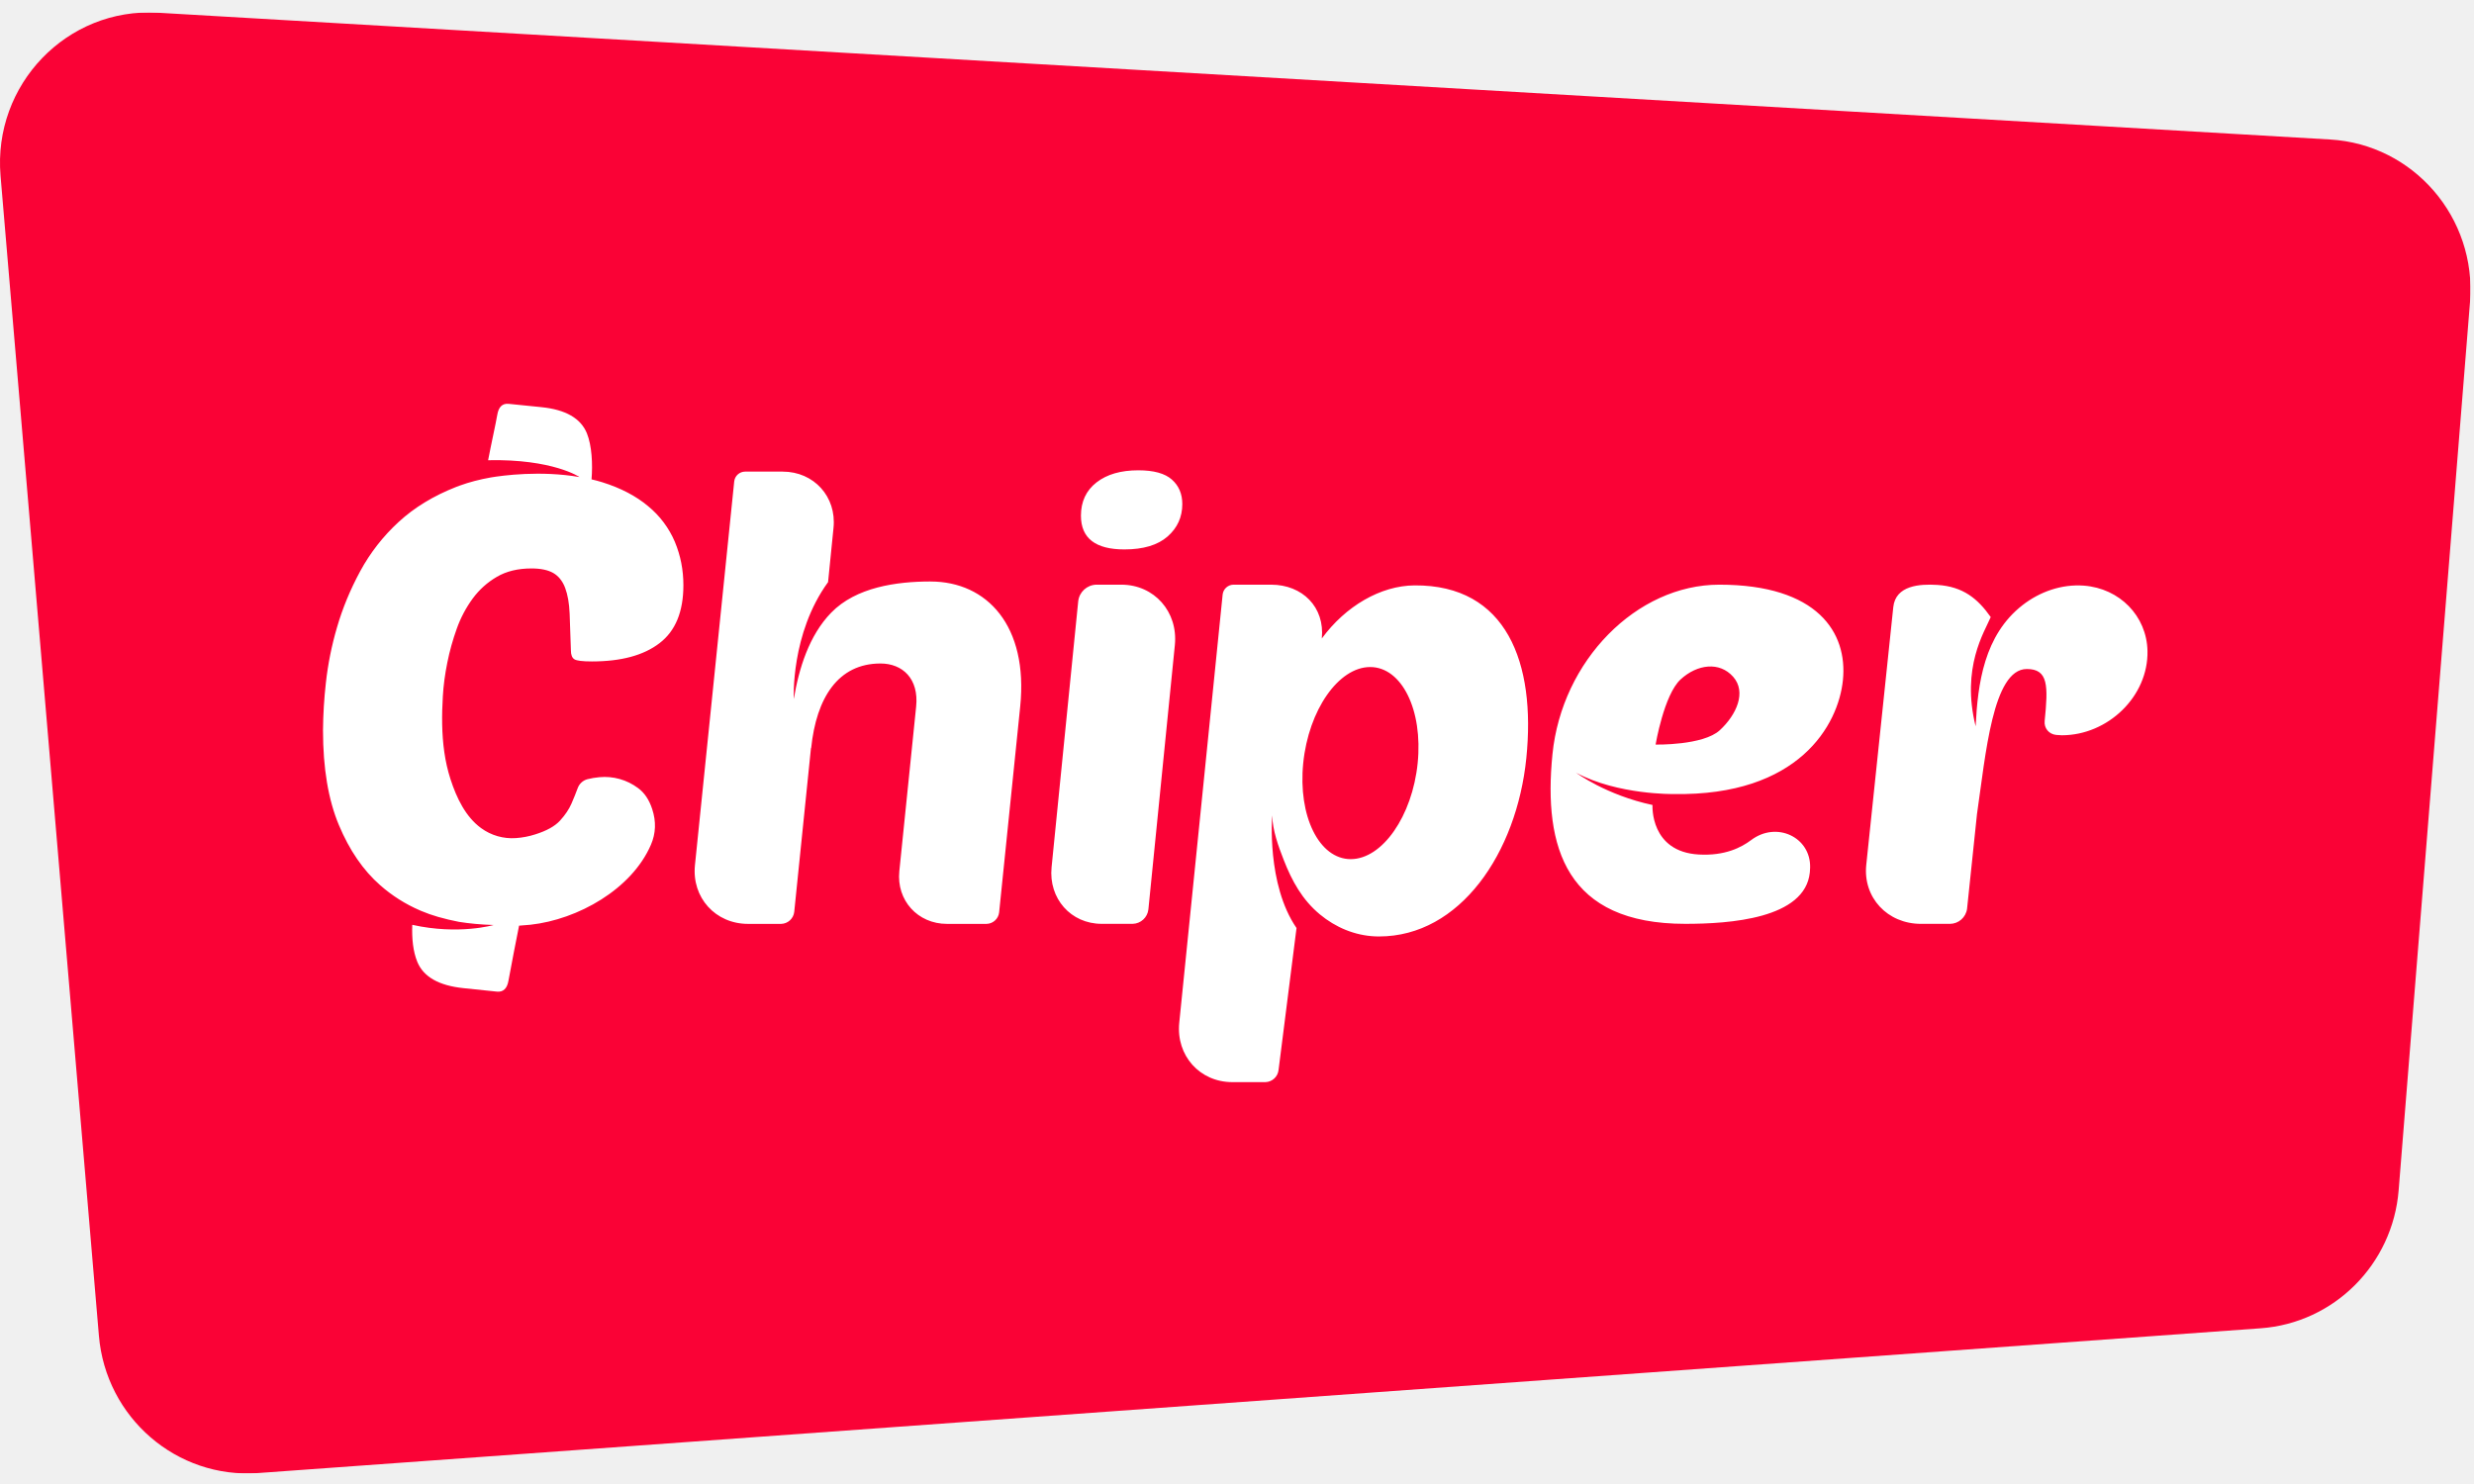
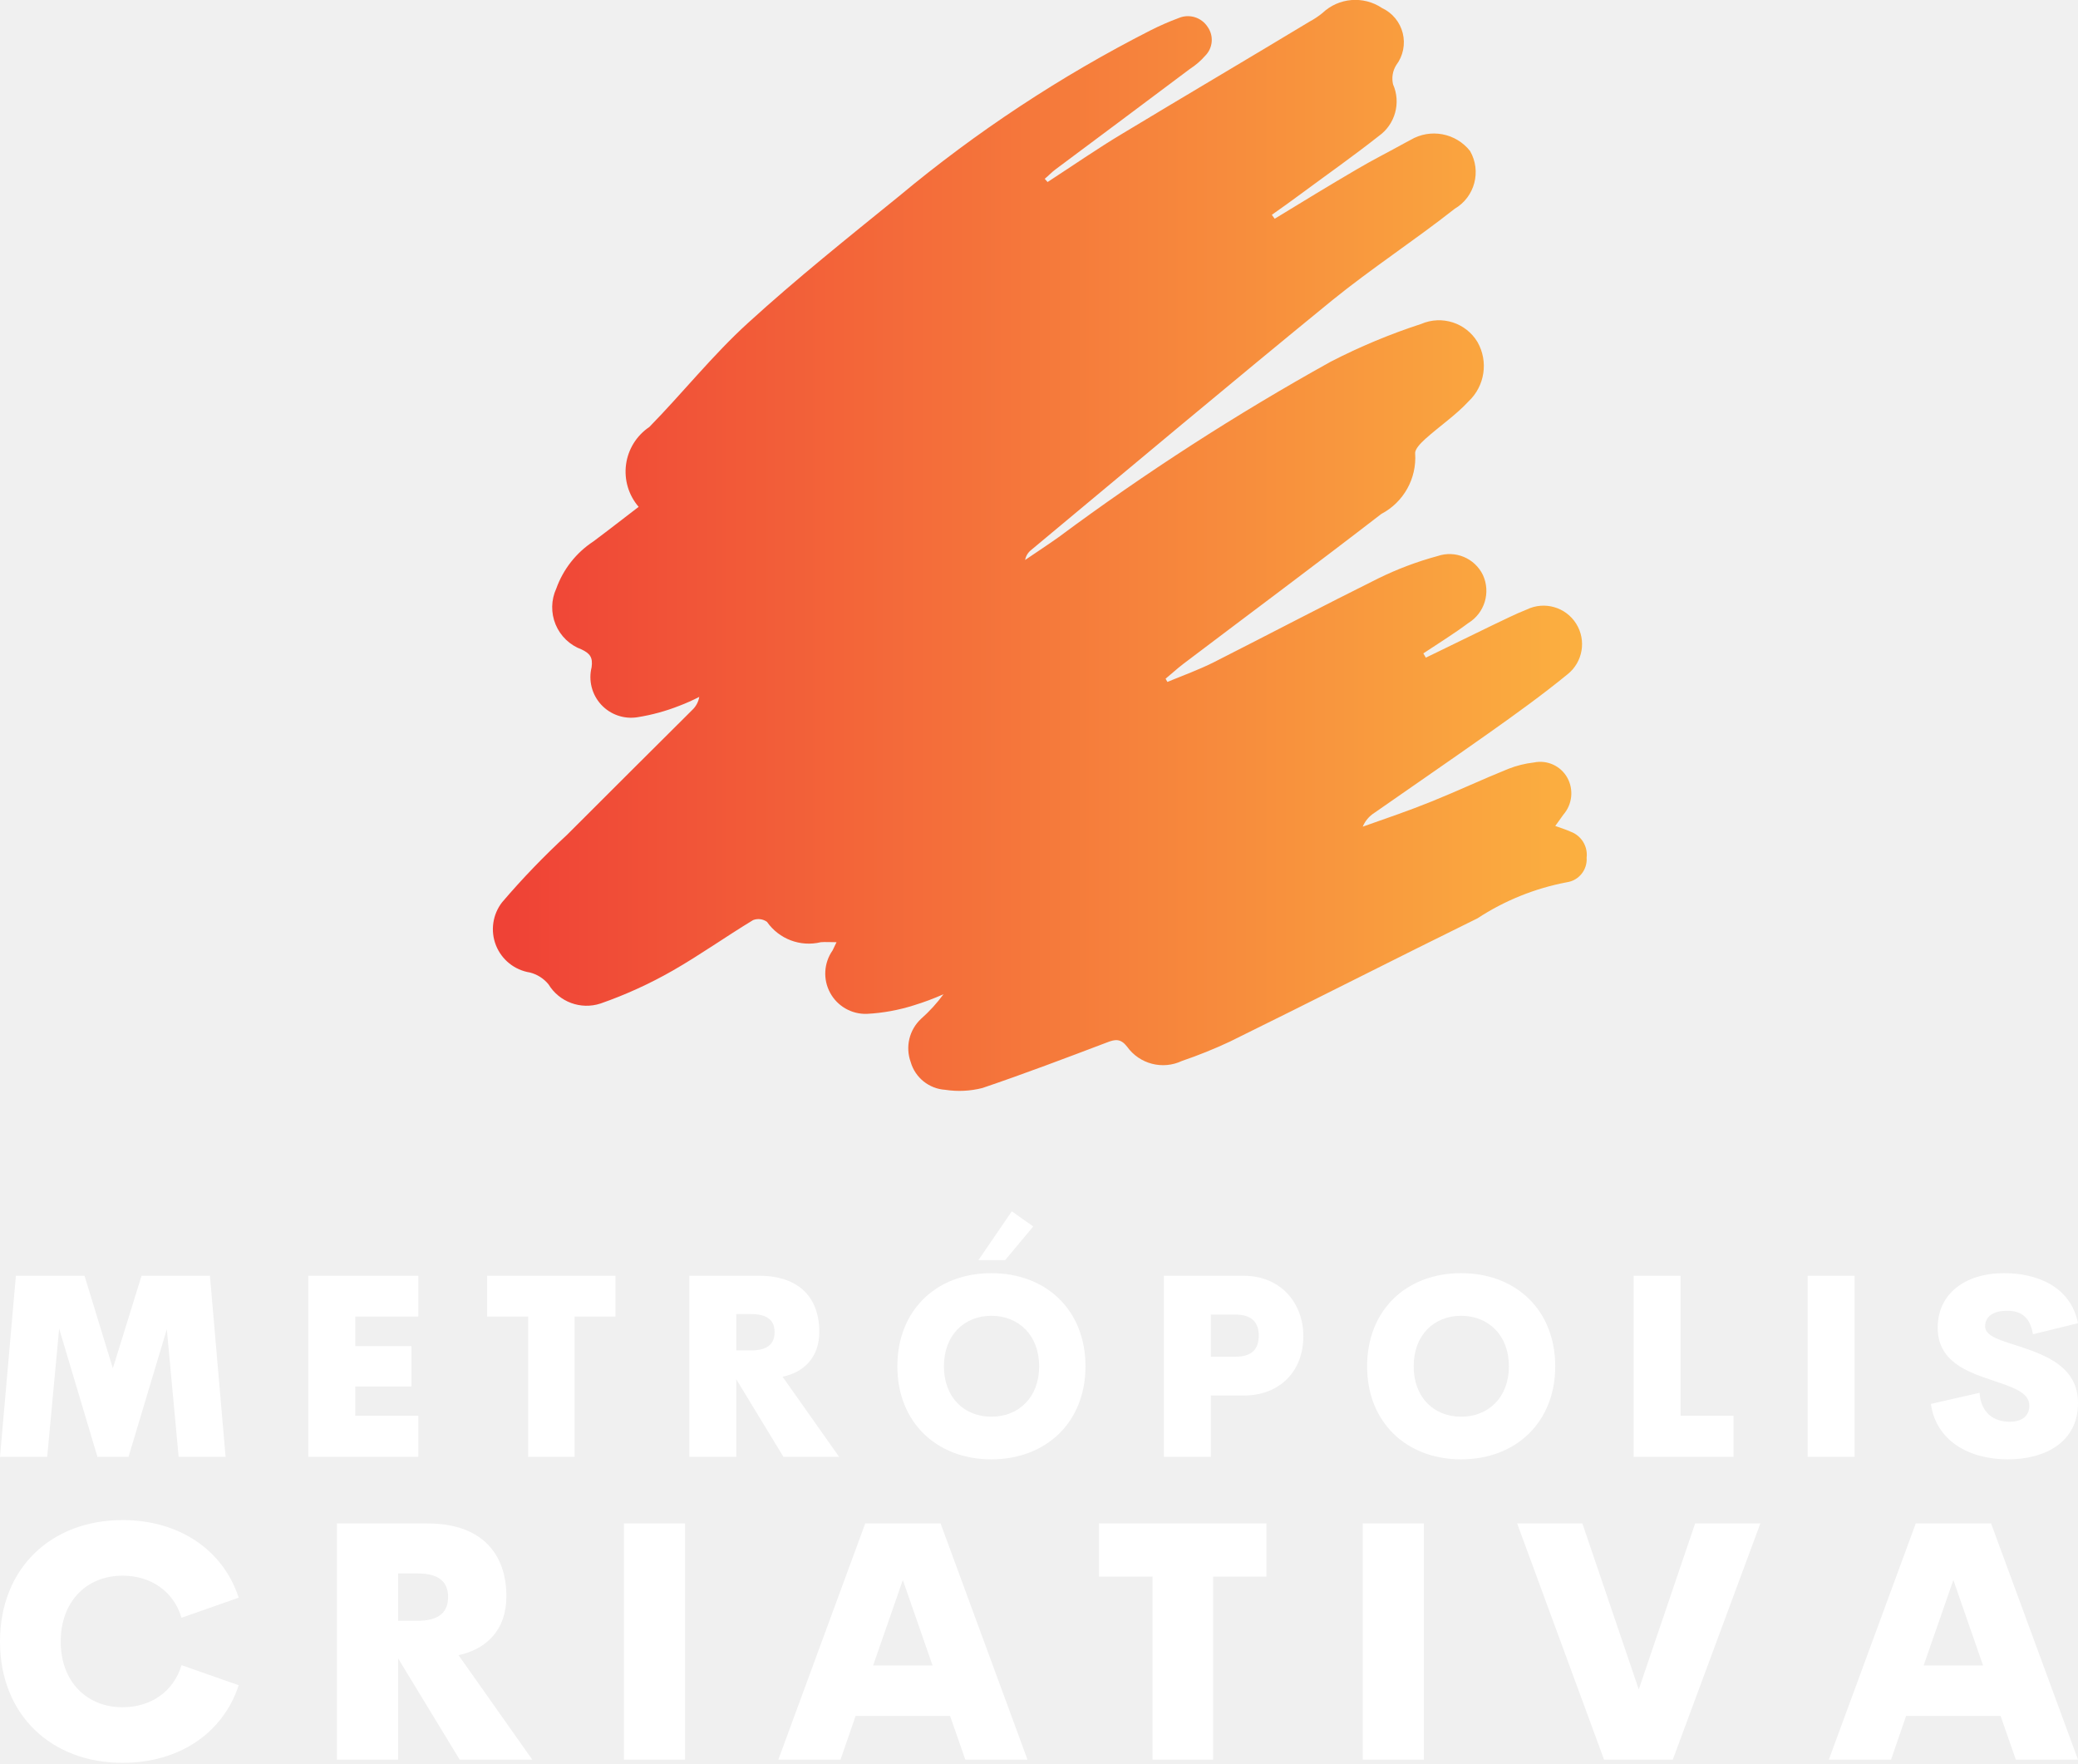
- <svg xmlns="http://www.w3.org/2000/svg" xmlns:xlink="http://www.w3.org/1999/xlink" width="100" height="60" viewBox="0 0 100 60">
-   <defs>
-     <path id="a" d="M0 .427h99.859v59.069H0z" />
+ <svg xmlns="http://www.w3.org/2000/svg" height="297" width="350">
+   <defs id="SvgjsDefs1001">
+     <linearGradient id="SvgjsLinearGradient1015">
+       <stop id="SvgjsStop1016" stop-color="#ef4136" offset="0" />
+       <stop id="SvgjsStop1017" stop-color="#fbb040" offset="1" />
+     </linearGradient>
  </defs>
-   <g fill="none" fill-rule="evenodd">
-     <g transform="translate(0 .077)">
-       <mask id="b" fill="#fff">
-         <use xlink:href="#a" />
-       </mask>
-       <path fill="#FA0236" d="M10.432 59.48l80.946-5.853c2.967-.215 5.335-2.584 5.576-5.578l2.885-35.919c.273-3.404-2.281-6.37-5.658-6.567L6.374.437C2.71.224-.29 3.34.022 7.032l3.976 46.897c.281 3.316 3.147 5.788 6.434 5.551" mask="url(#b)" />
-     </g>
-     <path fill="#FFF" d="M45.784 37.352H44.53c-1.244 0-2.151-1.023-2.025-2.287l1.077-10.755a.755.755 0 0 1 .73-.671h1.012c1.33 0 2.3 1.094 2.164 2.443l-1.07 10.687a.655.655 0 0 1-.634.583M43.692 20.849c0-.569.21-1.017.629-1.344.419-.327.982-.49 1.69-.49.622 0 1.073.124 1.355.373.282.249.423.58.423.992 0 .526-.199.964-.596 1.312-.398.348-.98.522-1.745.522-1.17 0-1.756-.454-1.756-1.365M37.612 23.51c-1.374 0-3.011.23-4.014 1.26-.896.92-1.306 2.259-1.513 3.494 0 0-.134-2.642 1.386-4.728l.22-2.196c.128-1.255-.791-2.272-2.055-2.272h-1.524a.445.445 0 0 0-.434.391L28.09 34.98c-.133 1.31.827 2.374 2.147 2.374h1.332a.547.547 0 0 0 .534-.482l.677-6.628h.008c.209-2.033 1.09-3.418 2.802-3.418.888 0 1.557.61 1.441 1.74l-.68 6.658c-.12 1.176.742 2.13 1.926 2.13h1.598a.524.524 0 0 0 .51-.461l.852-8.327c.333-3.257-1.338-5.055-3.626-5.055M57.303 30.852c-.217 2.145-1.428 3.884-2.706 3.884-1.277 0-2.136-1.739-1.92-3.884.217-2.145 1.428-3.883 2.706-3.883 1.277 0 2.136 1.738 1.92 3.883m-.127-7.184c-1.371.01-2.788.837-3.748 2.147.128-1.27-.786-2.176-2.049-2.176h-1.525a.448.448 0 0 0-.434.397L47.666 41.35c-.134 1.327.827 2.402 2.147 2.402h1.333a.55.55 0 0 0 .533-.487l.727-5.744c-1.217-1.765-.984-4.553-.984-4.553.02.617.247 1.238.469 1.806.333.851.747 1.604 1.458 2.195.634.527 1.415.856 2.241.89.05.002.102.003.152.003 3.265 0 5.563-3.361 5.953-7.215.39-3.854-.799-7.004-4.519-6.979M66.92 30.105s.337-2.014 1.01-2.635c.674-.62 1.574-.729 2.124-.108.55.62.135 1.54-.539 2.162-.673.62-2.594.58-2.594.58m7.571-2.612c.192-1.914-1.025-3.853-4.998-3.853-3.345 0-6.364 3.07-6.743 6.857-.379 3.787.563 6.856 5.37 6.856 1.777 0 4.845-.202 5.033-2.082.007-.068.01-.133.012-.197.027-1.228-1.356-1.879-2.381-1.11-.406.305-1.067.645-2.117.586-1.973-.11-1.876-1.974-1.873-2.002-1.875-.401-3.086-1.302-3.086-1.302 1.695.9 3.938.859 3.938.859 5.063.088 6.664-2.797 6.845-4.612M84.23 23.678c-.894-.067-1.78.244-2.478.788-1.558 1.213-1.811 3.18-1.896 4.9-.592-2.376.36-3.822.61-4.417-.525-.746-1.118-1.234-2.157-1.3-.709-.045-1.69.016-1.782.9l-1.092 10.418c-.138 1.318.852 2.386 2.213 2.386h1.17a.703.703 0 0 0 .691-.608l.401-3.826c.349-2.388.634-5.87 2.014-5.87.87 0 .867.674.722 2.102-.029.29.172.534.467.563.082.009.162.014.227.014 1.858 0 3.502-1.57 3.462-3.414-.031-1.407-1.123-2.527-2.571-2.636M27.277 21.905a3.765 3.765 0 0 0-1.08-1.44c-.487-.41-1.104-.732-1.849-.966a6.029 6.029 0 0 0-.438-.118c.05-.614.015-1.362-.188-1.863-.246-.604-.858-.957-1.837-1.056l-1.323-.134c-.257-.026-.412.125-.464.455-.046.284-.26 1.251-.368 1.824 2.619-.054 3.696.681 3.696.681-1.583-.273-3.112-.063-3.582.015-.45.08-.87.188-1.26.33-.048.017-.097.035-.145.054-.916.36-1.692.832-2.325 1.416a7.662 7.662 0 0 0-1.555 1.993c-.402.744-.715 1.5-.937 2.269a12.98 12.98 0 0 0-.45 2.243 18.436 18.436 0 0 0-.116 1.918c0 1.538.215 2.816.643 3.835.428 1.02.984 1.83 1.67 2.431a6.017 6.017 0 0 0 1.605 1.016c.014.005.027.012.04.018.224.094.455.177.693.245.282.08.563.147.845.201.404.064.868.111 1.399.127 0 0-1.407.412-3.287-.007-.02.548.029 1.069.203 1.495.248.607.87.962 1.866 1.065l1.348.14c.261.028.42-.124.474-.454.059-.352.37-1.936.426-2.212.158-.01.312-.022.463-.038 1.915-.211 4.091-1.435 4.866-3.232.2-.462.217-.943.052-1.444-.124-.38-.315-.662-.571-.849a2.254 2.254 0 0 0-1.564-.44 3.062 3.062 0 0 0-.486.082.578.578 0 0 0-.392.365c-.067.183-.15.39-.25.621-.1.23-.254.46-.462.687-.208.228-.542.413-1.002.557a3.28 3.28 0 0 1-.782.15 2.124 2.124 0 0 1-1.406-.403c-.624-.453-.992-1.219-1.237-1.976a6.59 6.59 0 0 1-.25-1.092c-.108-.749-.105-1.514-.06-2.267.025-.434.085-.886.18-1.354.093-.467.222-.927.384-1.379a4.785 4.785 0 0 1 .643-1.215c.265-.36.59-.652.976-.877.386-.226.852-.339 1.4-.339.377 0 .672.063.887.188a.987.987 0 0 1 .26.222c.087.105.16.231.215.38.103.276.163.622.18 1.04.017.418.034.911.051 1.479 0 .184.047.305.142.364.093.058.33.087.706.087 1.182 0 2.094-.246 2.736-.74.643-.492.963-1.273.963-2.343 0-.618-.115-1.203-.346-1.755" />
+   <g id="SvgjsG1007" featurekey="symbolFeature-0" transform="matrix(60.04824,0,0,60.04824,24.94363,-58.27709)" fill="url(#SvgjsLinearGradient1015)">
+     <path d="M2.523,1.481c.071-.046.14-.094.212-.137.174-.105.349-.208.523-.313a.223.223,0,0,0,.036-.024A.134.134,0,0,1,3.461.993a.106.106,0,0,1,.04.16.071.071,0,0,0-.009.054.119.119,0,0,1-.04.145c-.071.056-.145.108-.218.162-.027.02-.055.04-.082.059L3.16,1.584c.077-.047.154-.094.231-.139.044-.026.09-.049.135-.074L3.541,1.363a.129.129,0,0,1,.167.031.119.119,0,0,1-.043.162c-.113.089-.233.167-.344.257-.283.231-.563.466-.844.7a.046.046,0,0,0-.017.028c.031-.021.063-.042.094-.064a6.888,6.888,0,0,1,.763-.492,1.708,1.708,0,0,1,.254-.106.126.126,0,0,1,.158.051.136.136,0,0,1-.025.166c-.036.039-.082.07-.122.106-.012.011-.029.028-.028.04A.178.178,0,0,1,3.459,2.412c-.184.142-.371.281-.556.421-.017.013-.033.028-.049.041l.005.009c.044-.018.088-.034.13-.055.154-.078.306-.158.461-.235a.929.929,0,0,1,.167-.063.104.104,0,0,1,.127.053.106.106,0,0,1-.041.135c-.04.03-.084.057-.126.085l.007.012c.062-.03.125-.061.187-.091.032-.015.063-.031.096-.044a.108.108,0,0,1,.114.182c-.071.058-.146.112-.221.165-.106.075-.214.149-.32.223a.084.084,0,0,0-.033.039c.065-.023.13-.045.194-.071.072-.029.142-.062.214-.091a.284.284,0,0,1,.072-.018.087.087,0,0,1,.094.043.091.091,0,0,1-.011.103l-.023.032c.016.006.03.01.043.016a.069.069,0,0,1,.045.073.065.065,0,0,1-.056.069.692.692,0,0,0-.25.101c-.232.114-.463.232-.695.346a1.312,1.312,0,0,1-.134.054A.124.124,0,0,1,2.746,3.906c-.018-.023-.033-.021-.056-.012-.116.044-.232.088-.35.128a.261.261,0,0,1-.104.005A.108.108,0,0,1,2.139,3.949a.113.113,0,0,1,.029-.121.433.433,0,0,0,.063-.069.737.737,0,0,1-.083.031.525.525,0,0,1-.132.024.113.113,0,0,1-.096-.178l.011-.023c-.018,0-.031-.001-.044 0a.143.143,0,0,1-.151-.057.041.041,0,0,0-.039-.005c-.076.046-.149.098-.226.142a1.208,1.208,0,0,1-.202.092.125.125,0,0,1-.146-.054.099.099,0,0,0-.052-.033.123.123,0,0,1-.078-.197,2.2,2.2,0,0,1,.182-.189q.175-.175.351-.35a.065.065,0,0,0,.02-.037.538.538,0,0,1-.056.025.557.557,0,0,1-.117.032.114.114,0,0,1-.129-.14c.004-.028-.005-.039-.028-.05A.126.126,0,0,1,1.145,2.621.265.265,0,0,1,1.249,2.489c.043-.032.085-.065.127-.097a.151.151,0,0,1,.03-.224c.094-.096.178-.202.277-.292.136-.124.28-.239.423-.355A3.78,3.78,0,0,1,2.811,1.056a.763.763,0,0,1,.08-.035.066.066,0,0,1,.081.025.063.063,0,0,1-.007.081.204.204,0,0,1-.043.037q-.188.141-.376.281c-.011.008-.02.018-.031.027Z" />
+   </g>
+   <g id="SvgjsG1008" featurekey="nameFeature-0" transform="matrix(1.062456,0,0,1.062456,-2.075295,202.8583)" fill="#ffffff">
+     <path d="M37.715 40 l-7.441 0 l-1.875 -20.234 l-6.074 20.234 l-4.922 0 l-6.074 -20.332 l-1.895 20.332 l-7.481 0 l2.519 -28.711 l10.879 0 l4.492 14.668 l4.551 -14.668 l10.84 0 z M68.27 17.754 l-10 0 l0 4.688 l8.906 0 l0 6.406 l-8.906 0 l0 4.629 l10 0 l0 6.523 l-17.441 0 l0 -28.711 l17.441 0 l0 6.465 z M99.527 11.289 l0 6.465 l-6.484 0 l0 22.246 l-7.363 0 l0 -22.246 l-6.504 0 l0 -6.465 l20.352 0 z M134.984 40 l-8.828 0 l-7.481 -12.305 l0 12.305 l-7.441 0 l0 -28.711 l10.996 0 c6.875 0 9.609 3.945 9.609 8.867 c0 4.043 -2.383 6.406 -5.82 7.148 z M124.75 20.234 c0 -1.758 -0.996 -2.871 -3.75 -2.871 l-2.324 0 l0 5.762 l2.324 0 c2.754 0 3.75 -1.133 3.75 -2.891 z M157.063 8.809 l5.293 -7.734 l3.398 2.402 l-4.453 5.332 l-4.238 0 z M159.113 40.391 c-8.672 0 -14.902 -5.879 -14.902 -14.746 c0 -8.926 6.231 -14.766 14.902 -14.766 c8.691 0 14.922 5.84 14.922 14.766 c0 8.867 -6.231 14.746 -14.922 14.746 z M159.113 33.633 c4.336 0 7.578 -3.066 7.578 -7.988 s-3.242 -8.008 -7.578 -8.008 c-4.316 0 -7.519 3.086 -7.519 8.008 s3.203 7.988 7.519 7.988 z M199.102 11.289 c5.879 0 9.473 4.316 9.473 9.59 c0 5.41 -3.594 9.395 -9.473 9.395 l-5.195 0 l0 9.727 l-7.441 0 l0 -28.711 l12.637 0 z M197.813 24.121 c2.656 0 3.691 -1.25 3.691 -3.359 c0 -1.992 -1.035 -3.32 -3.691 -3.32 l-3.906 0 l0 6.68 l3.906 0 z M233.582 40.391 c-8.672 0 -14.902 -5.879 -14.902 -14.746 c0 -8.926 6.231 -14.766 14.902 -14.766 c8.691 0 14.922 5.84 14.922 14.766 c0 8.867 -6.231 14.746 -14.922 14.746 z M233.582 33.633 c4.336 0 7.578 -3.066 7.578 -7.988 s-3.242 -8.008 -7.578 -8.008 c-4.316 0 -7.519 3.086 -7.519 8.008 s3.203 7.988 7.519 7.988 z M268.375 33.477 l8.398 0 l0 6.523 l-15.84 0 l0 -28.711 l7.441 0 l0 22.188 z M288.52 40 l0 -28.711 l7.441 0 l0 28.711 l-7.441 0 z M320.266 40.391 c-6.289 0 -11.406 -3.027 -12.207 -8.789 l7.715 -1.758 c0.215 3.125 2.168 4.59 4.805 4.59 c1.914 0 3.086 -0.918 3.086 -2.559 c0 -2.148 -2.754 -2.949 -5.957 -4.043 c-4.043 -1.348 -8.574 -3.027 -8.574 -8.32 c0 -5.352 4.336 -8.633 10.527 -8.633 c5.039 0 10.527 1.992 11.719 7.93 l-7.148 1.758 c-0.41 -2.598 -1.777 -3.731 -4.082 -3.731 c-2.051 0 -3.496 0.801 -3.496 2.481 c0 1.602 2.578 2.246 5.527 3.203 c4.121 1.367 9.199 3.242 9.199 8.926 c0 6.309 -5.312 8.945 -11.113 8.945 z" />
+   </g>
+   <g id="SvgjsG1009" featurekey="nameFeature-1" transform="matrix(1.385303,0,0,1.385303,-1.785655,240.9298)" fill="#ffffff">
+     <path d="M16.191 40.391 c-8.672 0 -14.902 -5.84 -14.902 -14.746 c0 -8.926 6.231 -14.766 14.902 -14.766 c6.856 0 12.207 3.594 14.121 9.434 l-6.953 2.441 c-0.957 -3.203 -3.711 -5.117 -7.168 -5.117 c-4.316 0 -7.519 3.086 -7.519 8.008 s3.203 7.988 7.519 7.988 c3.457 0 6.211 -1.914 7.168 -5.117 l6.953 2.441 c-1.914 5.84 -7.266 9.434 -14.121 9.434 z M66.004 40 l-8.828 0 l-7.481 -12.305 l0 12.305 l-7.441 0 l0 -28.711 l10.996 0 c6.875 0 9.609 3.945 9.609 8.867 c0 4.043 -2.383 6.406 -5.82 7.148 z M55.77 20.234 c0 -1.758 -0.996 -2.871 -3.75 -2.871 l-2.324 0 l0 5.762 l2.324 0 c2.754 0 3.75 -1.133 3.75 -2.891 z M77.145 40 l0 -28.711 l7.441 0 l0 28.711 l-7.441 0 z M118.657 40 l-1.855 -5.312 l-11.484 0 l-1.836 5.312 l-7.559 0 l10.566 -28.711 l9.16 0 l10.566 28.711 l-7.559 0 z M107.446 28.555 l7.227 0 l-3.613 -10.391 z M155.266 11.289 l0 6.465 l-6.484 0 l0 22.246 l-7.363 0 l0 -22.246 l-6.504 0 l0 -6.465 l20.352 0 z M166.973 40 l0 -28.711 l7.441 0 l0 28.711 l-7.441 0 z M207.391 11.289 l7.93 0 l-10.645 28.711 l-8.359 0 l-10.566 -28.711 l7.93 0 l6.856 20.176 z M246.383 40 l-1.855 -5.312 l-11.484 0 l-1.836 5.312 l-7.559 0 l10.566 -28.711 l9.16 0 l10.566 28.711 l-7.559 0 z M235.172 28.555 l7.227 0 l-3.613 -10.391 z" />
  </g>
</svg>
